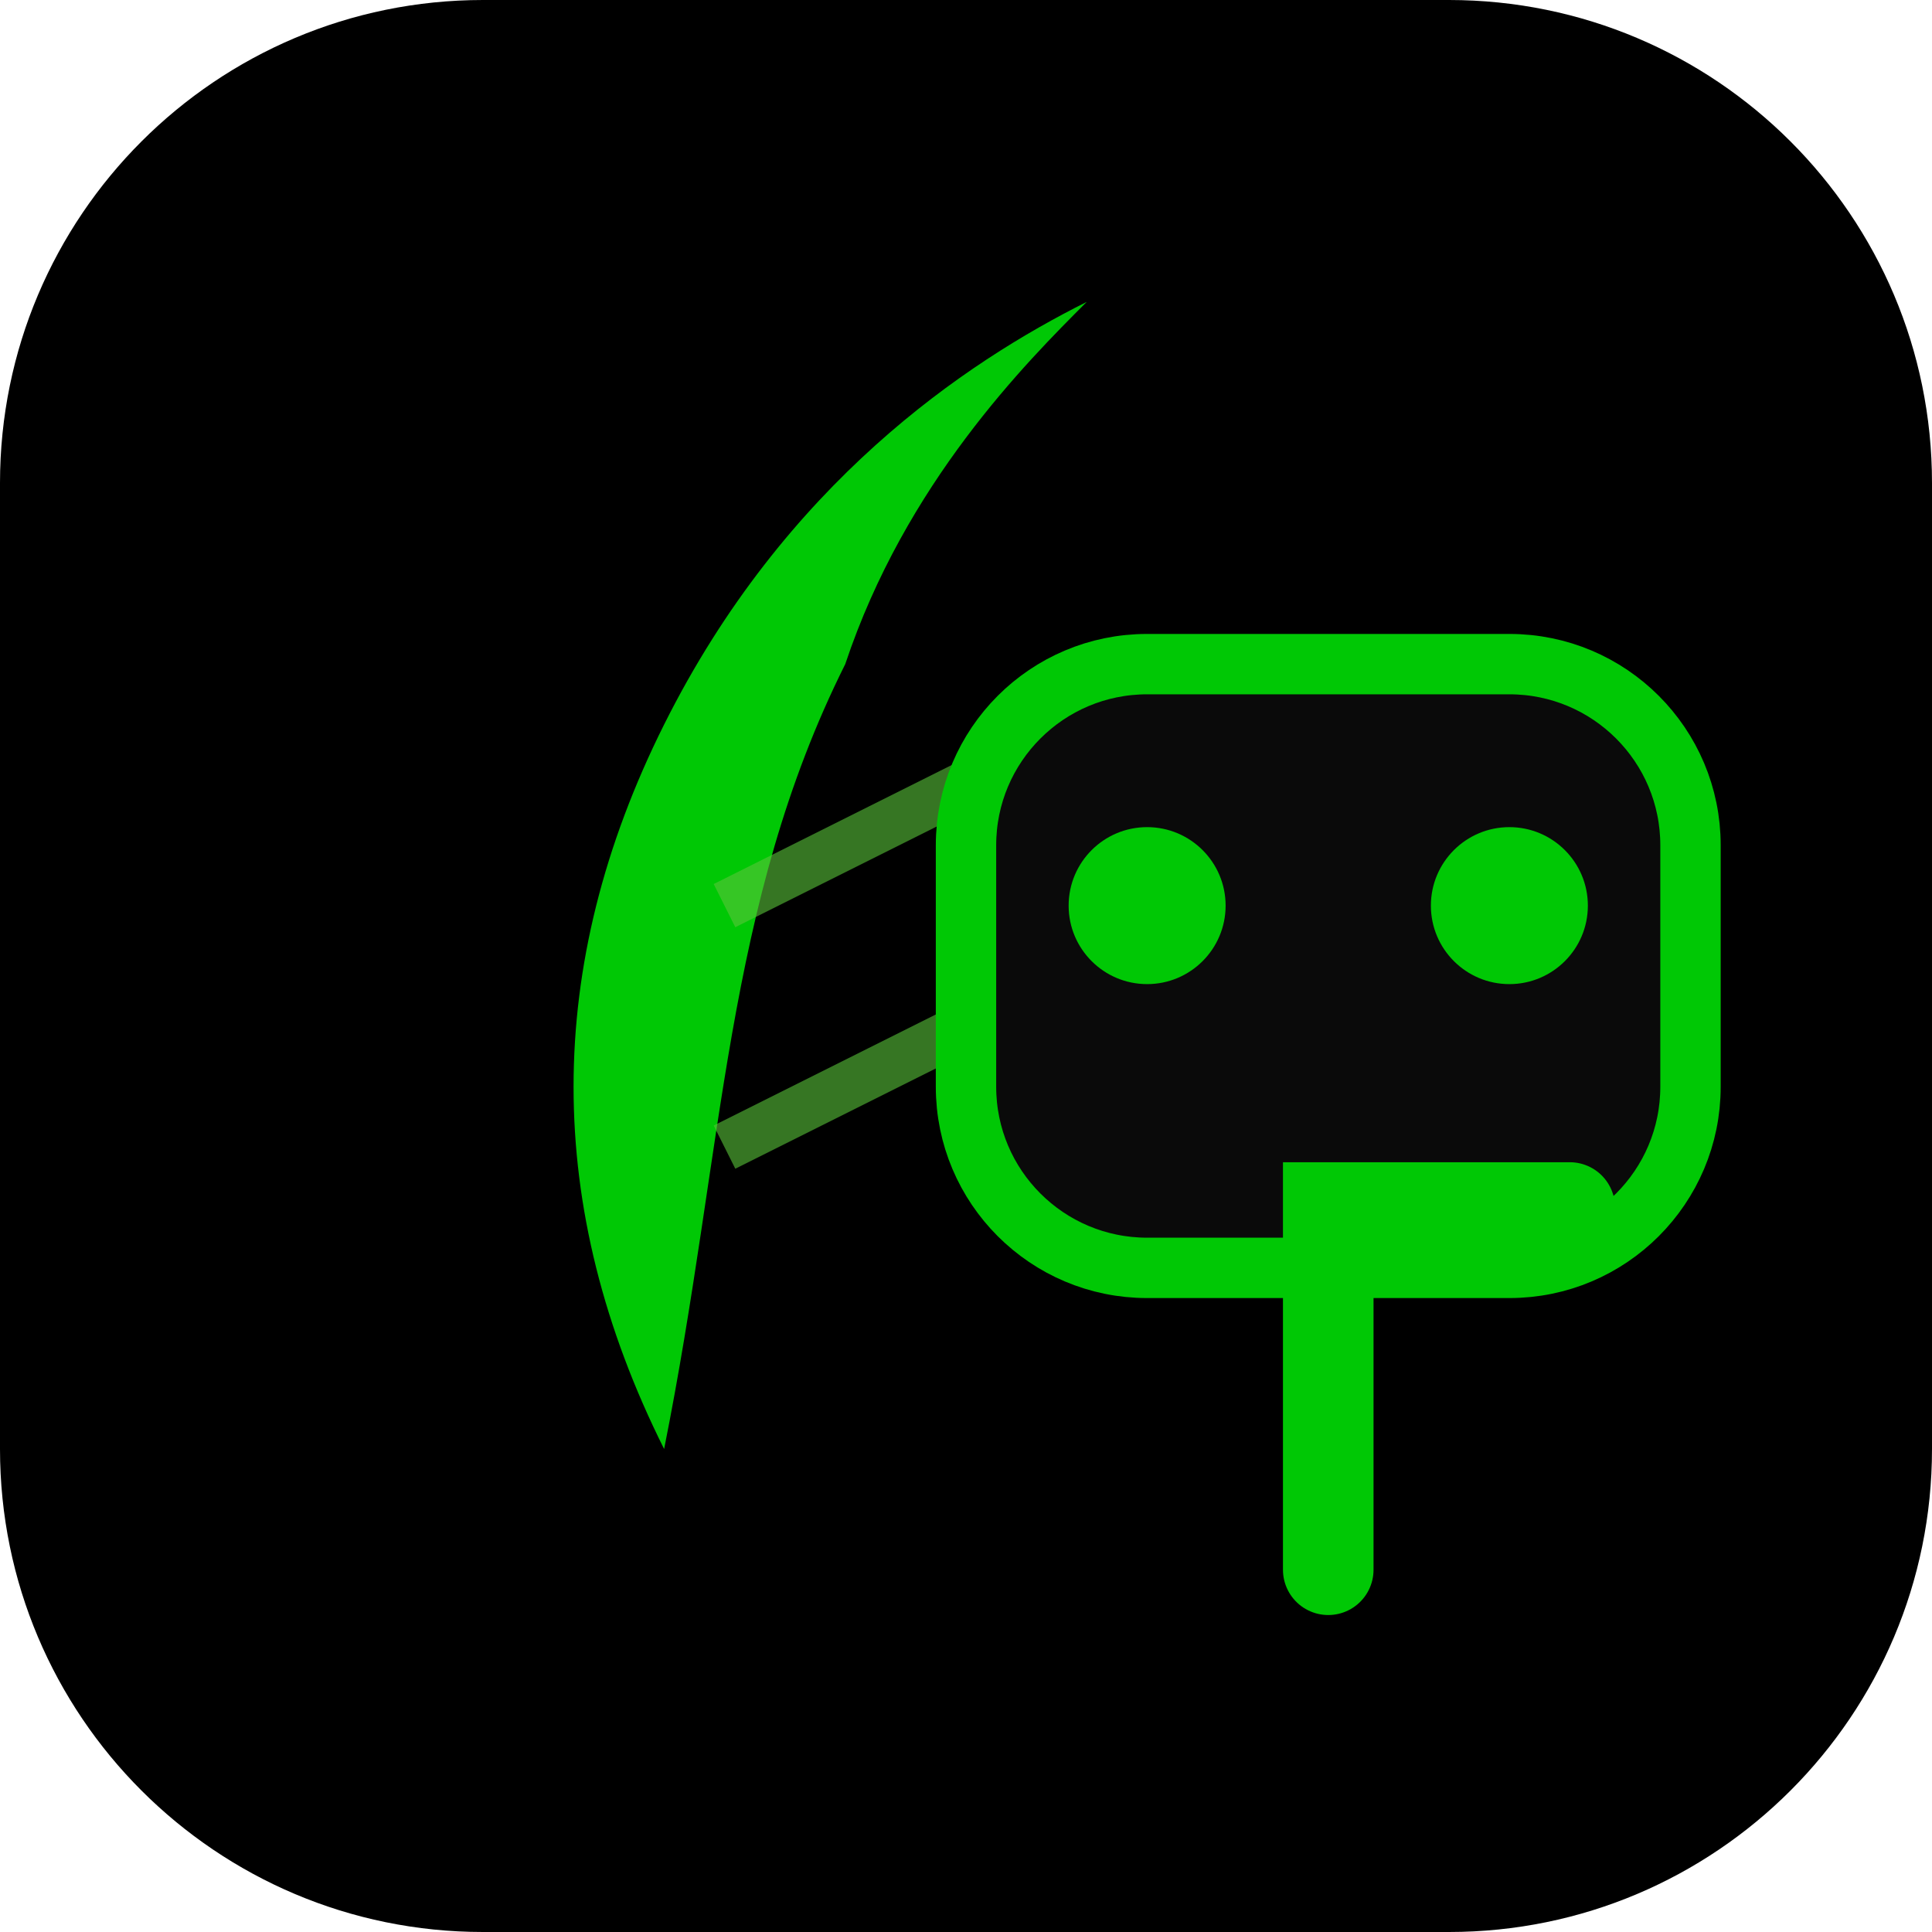
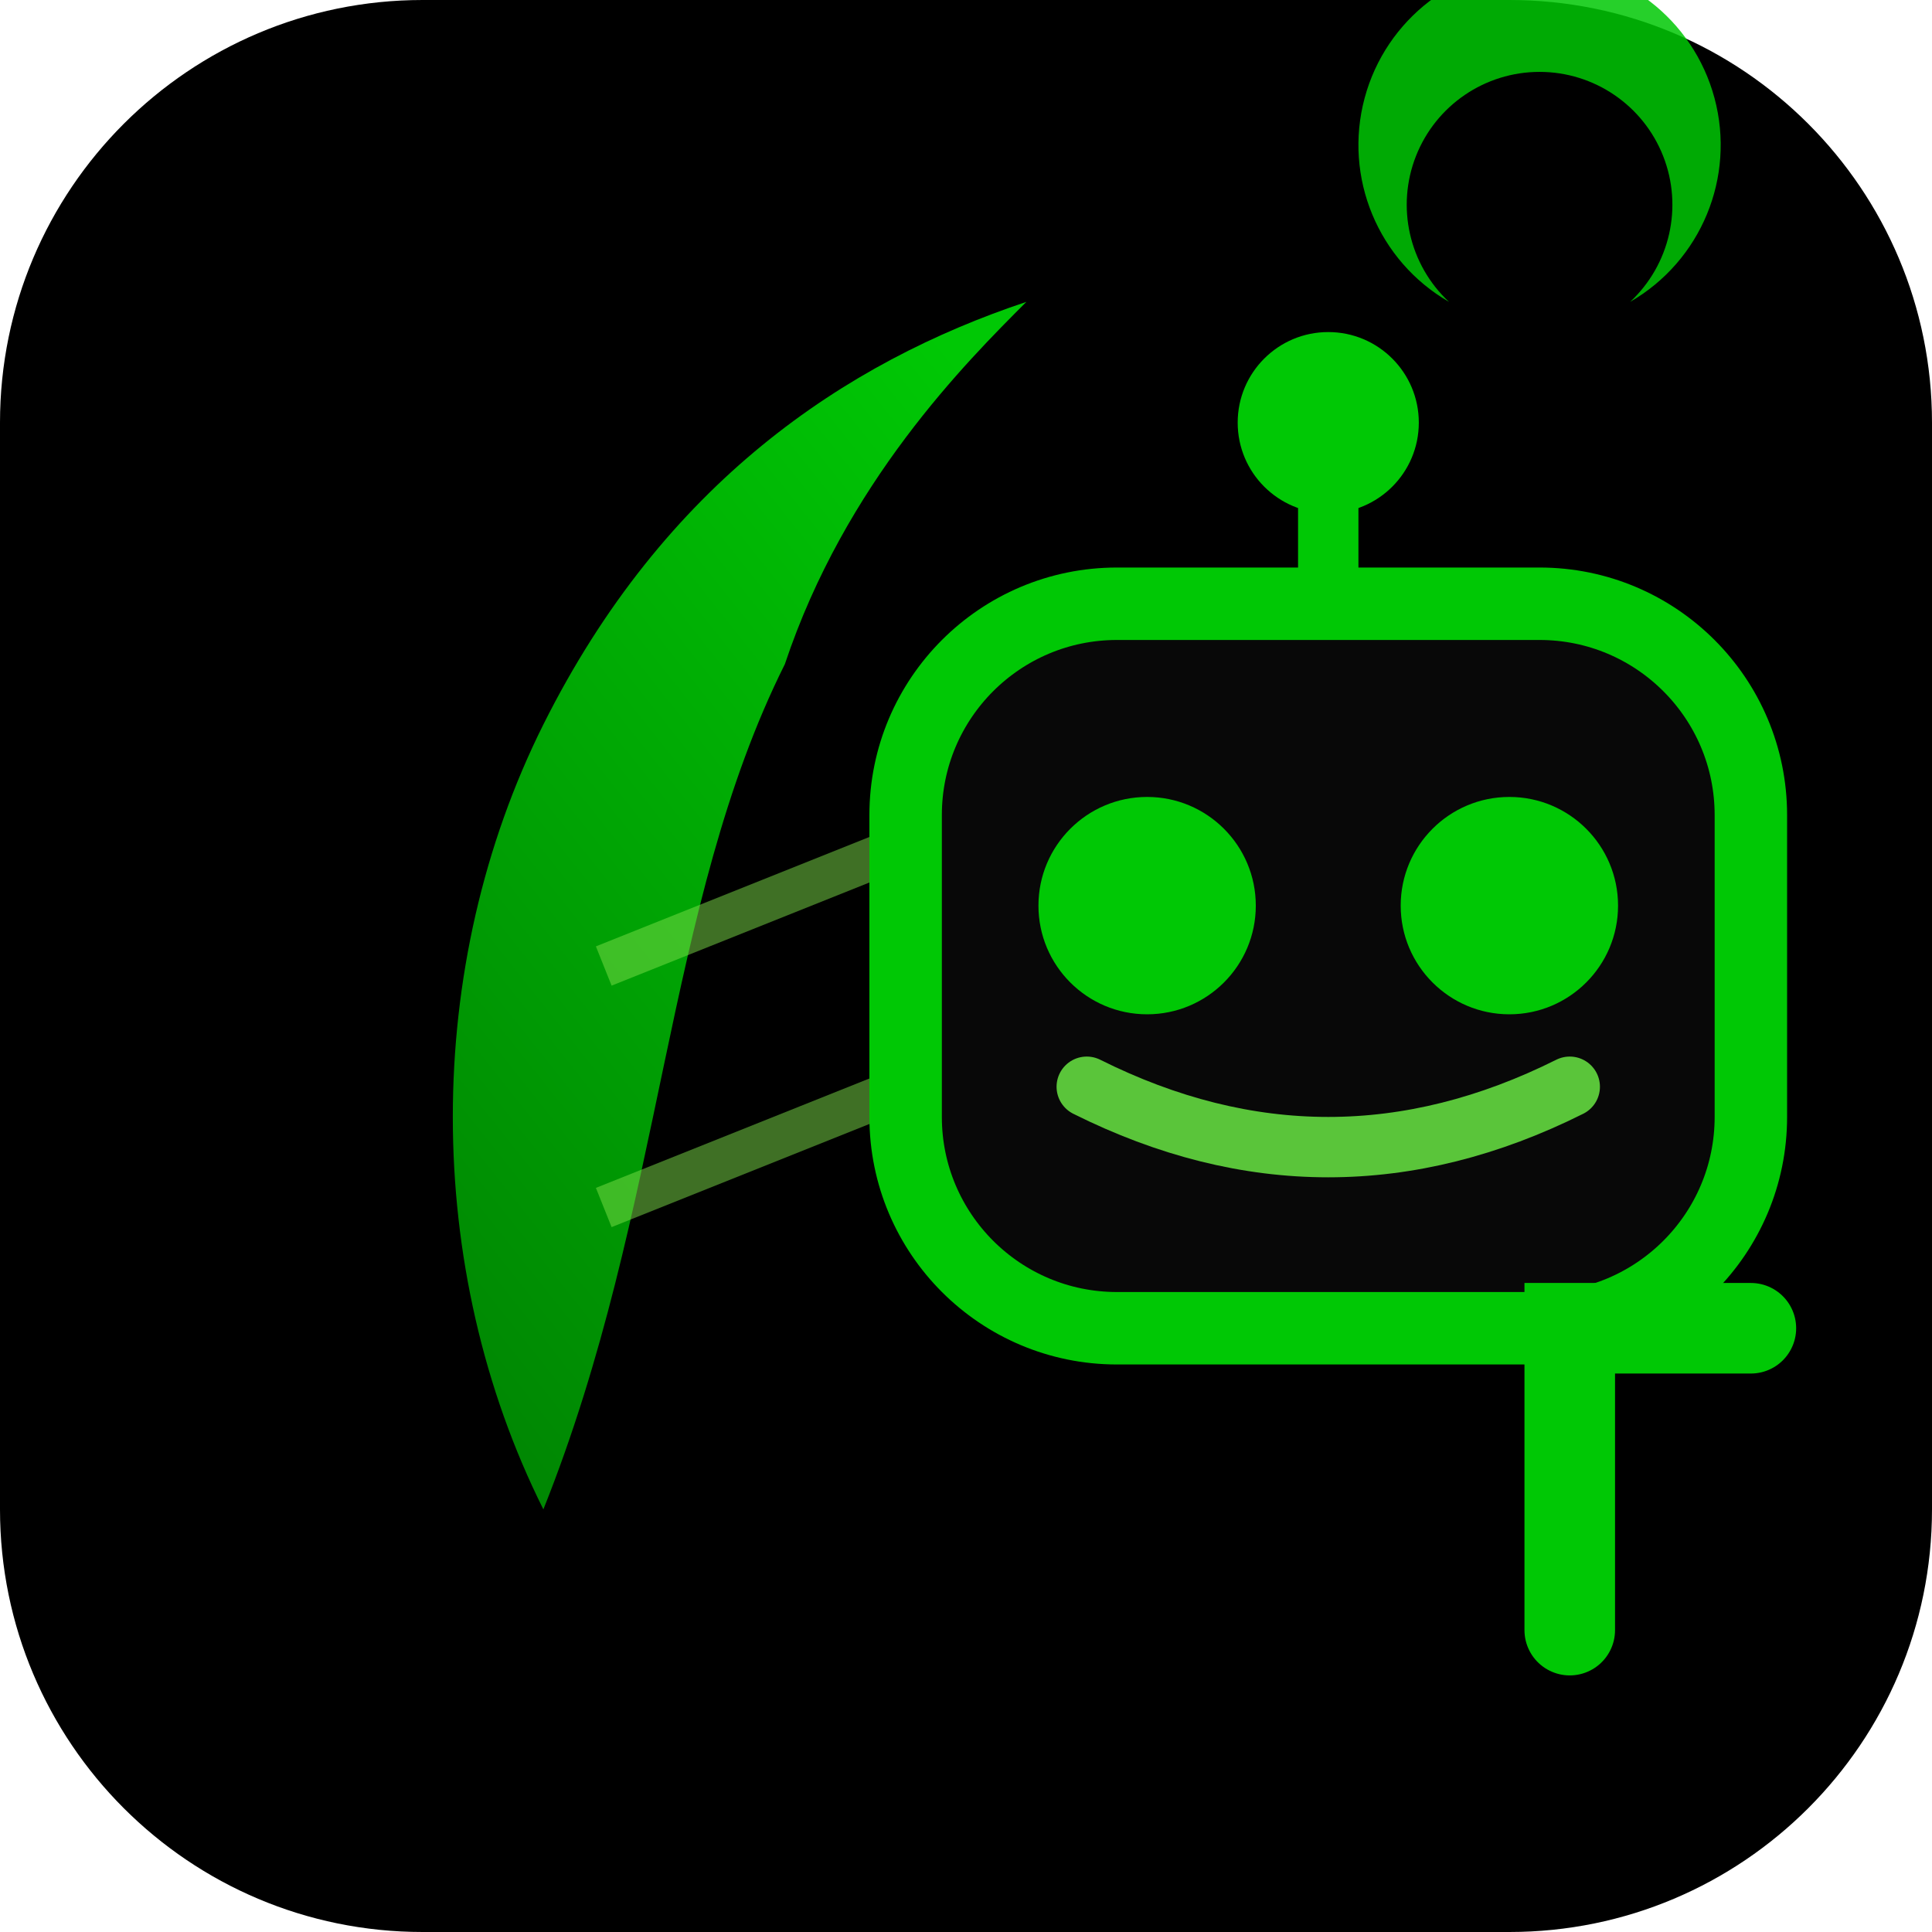
<svg xmlns="http://www.w3.org/2000/svg" viewBox="0 0 32 32" role="img" aria-label="RobinhoodBot">
-   <rect width="32" height="32" rx="8" fill="#000" />
-   <path fill="#00c805" d="M11 24 C9 20 9 16 11 12 C13 8 16 6 18 5 C17 6 15 8 14 11 C12 15 12 19 11 24 Z" />
-   <path fill="none" stroke="#5ac53a" stroke-width="0.8" opacity="0.6" d="M12 19 L16 17 M12 15 L16 13" />
-   <rect x="16" y="11" width="12" height="10" rx="3" fill="#0a0a0a" stroke="#00c805" stroke-width="1" />
-   <circle cx="19" cy="15" r="1.3" fill="#00c805" />
-   <circle cx="25" cy="15" r="1.3" fill="#00c805" />
-   <path d="M22 26 V20 H26" fill="none" stroke="#00c805" stroke-width="1.5" stroke-linecap="round" />
+   <defs>
+     <linearGradient id="f" x1="20%" y1="100%" x2="80%" y2="0%">
+       <stop offset="0%" stop-color="#008803" />
+       <stop offset="100%" stop-color="#00c805" />
+     </linearGradient>
+   </defs>
+   <rect width="32" height="32" rx="7" fill="#000" />
+   <path fill="url(#f)" d="M9 25 C7 21 7 16 9 12 C11 8 14 6 17 5 C16 6 14 8 13 11 C11 15 11 20 9 25 Z" />
+   <path fill="none" stroke="#7ee04a" stroke-width="0.7" opacity="0.5" d="M10 20 L15 18 M10 16 L15 14" />
+   <rect x="15" y="10" width="14" height="12" rx="3.5" fill="#080808" stroke="#00c805" stroke-width="1.2" />
+   <circle cx="19" cy="15" r="1.8" fill="#00c805" />
+   <circle cx="25" cy="15" r="1.8" fill="#00c805" />
+   <path d="M18 18 Q22 20 26 18" fill="none" stroke="#5ac53a" stroke-width="1" stroke-linecap="round" />
+   <circle cx="22" cy="7" r="1.5" fill="#00c805" />
+   <path d="M22 10 V8" stroke="#00c805" stroke-width="1" stroke-linecap="round" />
+   <path d="M24 5 A3 3 0 1 1 27 5 A2.2 2.2 0 1 0 24 5" fill="#00c805" opacity="0.85" />
+   <path d="M26 27 V22 H29" fill="none" stroke="#00c805" stroke-width="1.5" stroke-linecap="round" />
</svg>
